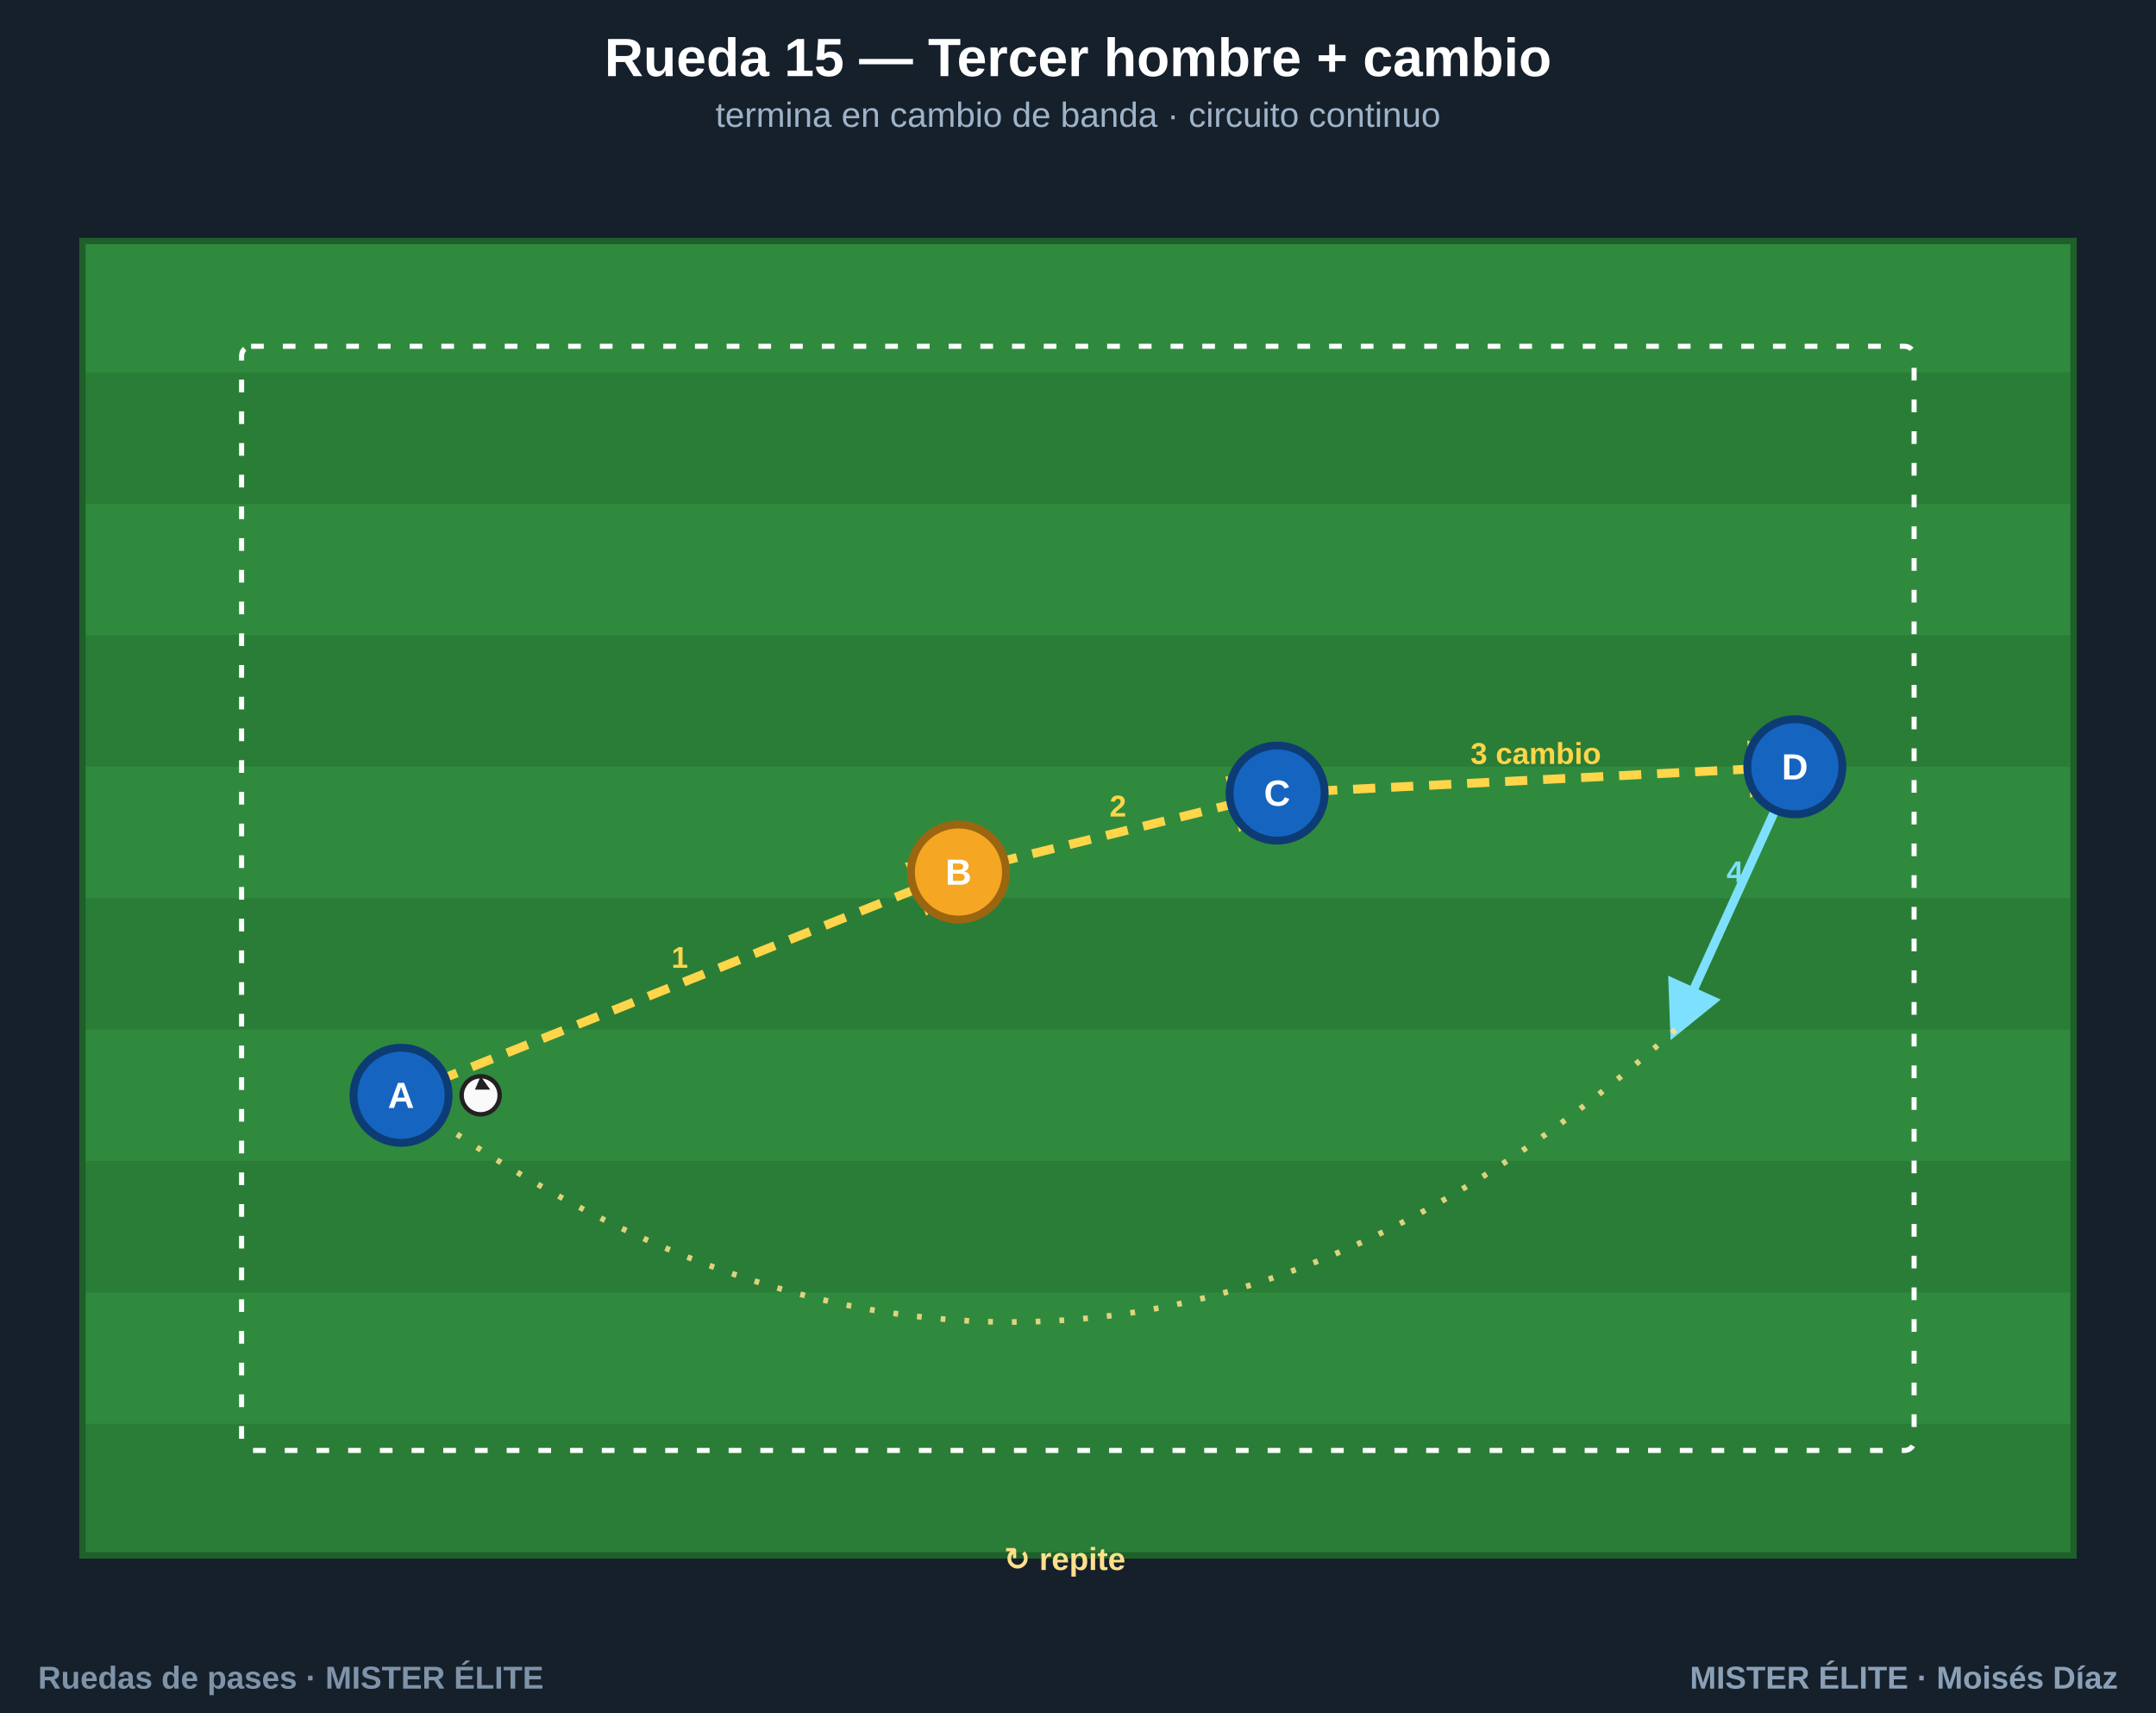
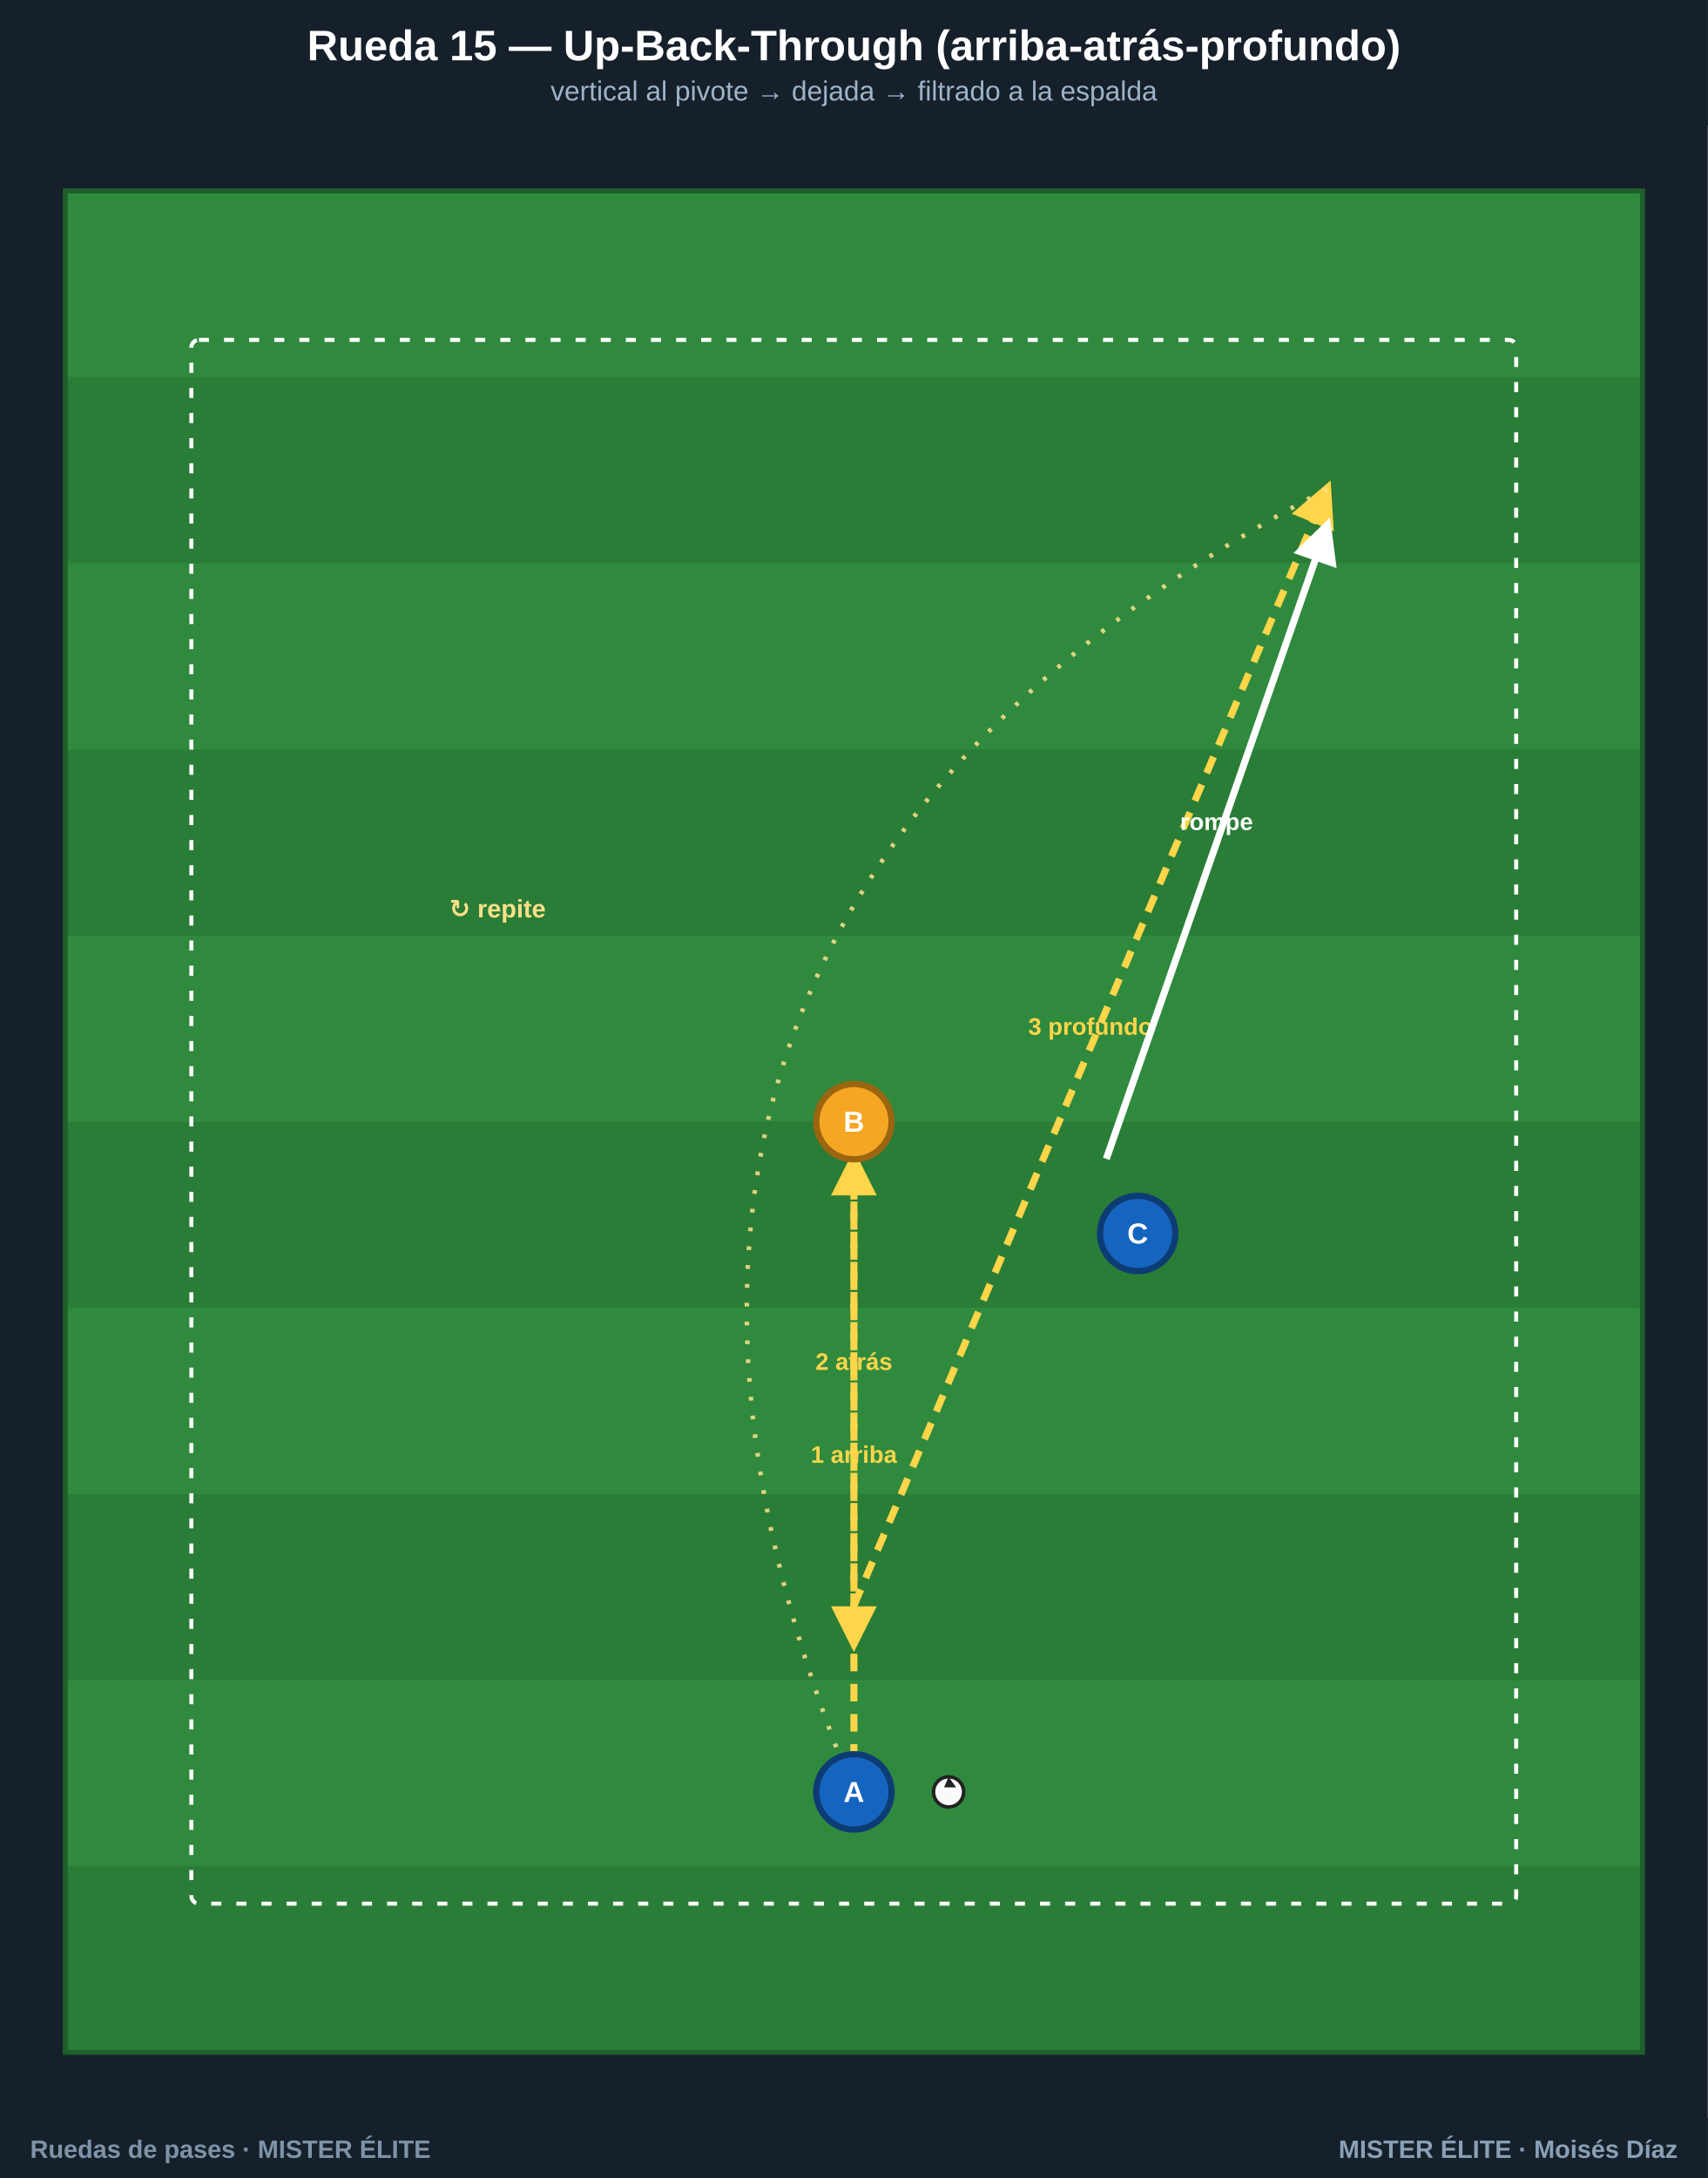
- <svg xmlns="http://www.w3.org/2000/svg" viewBox="0 0 680 540" width="680" height="540" font-family="Segoe UI,Arial,sans-serif">
+ <svg xmlns="http://www.w3.org/2000/svg" viewBox="0 0 680 867" width="680" height="867" font-family="Segoe UI,Arial,sans-serif">
  <defs>
    <marker id="ah_pass" viewBox="0 0 10 10" refX="8" refY="5" markerWidth="6.5" markerHeight="6.5" orient="auto-start-reverse">
      <path d="M0,0 L10,5 L0,10 z" fill="#ffd54a" />
    </marker>
    <marker id="ah_run" viewBox="0 0 10 10" refX="8" refY="5" markerWidth="6.5" markerHeight="6.5" orient="auto-start-reverse">
      <path d="M0,0 L10,5 L0,10 z" fill="#ffffff" />
    </marker>
    <marker id="ah_drive" viewBox="0 0 10 10" refX="8" refY="5" markerWidth="6.5" markerHeight="6.5" orient="auto-start-reverse">
      <path d="M0,0 L10,5 L0,10 z" fill="#7ee0ff" />
    </marker>
    <marker id="ah_white" viewBox="0 0 10 10" refX="8" refY="5" markerWidth="6.5" markerHeight="6.5" orient="auto-start-reverse">
      <path d="M0,0 L10,5 L0,10 z" fill="#ffffff" />
    </marker>
    <marker id="ah_cycle" viewBox="0 0 10 10" refX="8" refY="5" markerWidth="6.5" markerHeight="6.5" orient="auto-start-reverse">
      <path d="M0,0 L10,5 L0,10 z" fill="#ffe08a" />
    </marker>
  </defs>
-   <rect x="0.0" y="0.0" width="680.0" height="540.5" fill="#15202b" />
-   <rect x="26.0" y="76.0" width="628.0" height="41.9" fill="#2f8a3e" />
-   <rect x="26.0" y="117.4" width="628.0" height="41.9" fill="#2a7d36" />
-   <rect x="26.0" y="158.9" width="628.0" height="41.9" fill="#2f8a3e" />
-   <rect x="26.0" y="200.3" width="628.0" height="41.9" fill="#2a7d36" />
-   <rect x="26.0" y="241.8" width="628.0" height="41.9" fill="#2f8a3e" />
-   <rect x="26.0" y="283.2" width="628.0" height="41.9" fill="#2a7d36" />
-   <rect x="26.0" y="324.7" width="628.0" height="41.9" fill="#2f8a3e" />
-   <rect x="26.0" y="366.1" width="628.0" height="41.9" fill="#2a7d36" />
-   <rect x="26.0" y="407.6" width="628.0" height="41.9" fill="#2f8a3e" />
-   <rect x="26.0" y="449.0" width="628.0" height="41.9" fill="#2a7d36" />
-   <rect x="26.0" y="76.0" width="628.0" height="414.5" fill="none" stroke="#1f5f2a" stroke-width="2" />
+   <rect x="0.0" y="0.0" width="680.0" height="867.0" fill="#15202b" />
+   <rect x="26.0" y="76.0" width="628.0" height="74.6" fill="#2f8a3e" />
+   <rect x="26.0" y="150.1" width="628.0" height="74.6" fill="#2a7d36" />
+   <rect x="26.0" y="224.2" width="628.0" height="74.6" fill="#2f8a3e" />
+   <rect x="26.0" y="298.3" width="628.0" height="74.6" fill="#2a7d36" />
+   <rect x="26.0" y="372.4" width="628.0" height="74.6" fill="#2f8a3e" />
+   <rect x="26.0" y="446.5" width="628.0" height="74.6" fill="#2a7d36" />
+   <rect x="26.0" y="520.6" width="628.0" height="74.6" fill="#2f8a3e" />
+   <rect x="26.0" y="594.7" width="628.0" height="74.6" fill="#2a7d36" />
+   <rect x="26.0" y="668.8" width="628.0" height="74.6" fill="#2f8a3e" />
+   <rect x="26.0" y="742.9" width="628.0" height="74.6" fill="#2a7d36" />
+   <rect x="26.0" y="76.0" width="628.0" height="741.0" fill="none" stroke="#1f5f2a" stroke-width="2" />
  <rect x="0.0" y="0.0" width="680.0" height="50.0" fill="#15202b" />
-   <text x="340.0" y="24.0" font-family="Segoe UI,Arial,sans-serif" font-size="17" font-weight="800" fill="#ffffff" text-anchor="middle">Rueda 15 — Tercer hombre + cambio</text>
-   <text x="340.0" y="40.0" font-family="Segoe UI,Arial,sans-serif" font-size="11" font-weight="500" fill="#9fb3c8" text-anchor="middle">termina en cambio de banda · circuito continuo</text>
-   <rect x="0.0" y="516.5" width="680.0" height="24.0" fill="#15202b" />
-   <text x="668.0" y="532.5" font-family="Segoe UI,Arial,sans-serif" font-size="10" font-weight="700" fill="#8aa0b6" text-anchor="end">MISTER ÉLITE · Moisés Díaz</text>
-   <text x="12.0" y="532.5" font-family="Segoe UI,Arial,sans-serif" font-size="10" font-weight="600" fill="#7f93a8" text-anchor="start">Ruedas de pases · MISTER ÉLITE</text>
-   <rect x="76.2" y="109.2" width="527.5" height="348.2" rx="3" fill="none" stroke="#ffffff" stroke-width="1.6" stroke-dasharray="4 6" />
-   <line x1="126.5" y1="345.4" x2="302.3" y2="275.0" stroke="#ffd54a" stroke-width="2.8" stroke-dasharray="7 5" marker-end="url(#ah_pass)" />
-   <text x="214.4" y="305.2" font-family="Segoe UI,Arial,sans-serif" font-size="9.5" font-weight="700" fill="#ffd54a" text-anchor="middle">1</text>
-   <line x1="302.3" y1="275.0" x2="402.8" y2="250.1" stroke="#ffd54a" stroke-width="2.8" stroke-dasharray="7 5" marker-end="url(#ah_pass)" />
-   <text x="352.6" y="257.5" font-family="Segoe UI,Arial,sans-serif" font-size="9.5" font-weight="700" fill="#ffd54a" text-anchor="middle">2</text>
-   <line x1="402.8" y1="250.1" x2="566.1" y2="241.8" stroke="#ffd54a" stroke-width="2.8" stroke-dasharray="7 5" marker-end="url(#ah_pass)" />
-   <text x="484.4" y="240.9" font-family="Segoe UI,Arial,sans-serif" font-size="9.5" font-weight="700" fill="#ffd54a" text-anchor="middle">3 cambio</text>
-   <line x1="566.1" y1="241.8" x2="528.4" y2="324.7" stroke="#7ee0ff" stroke-width="2.8" marker-end="url(#ah_drive)" />
-   <text x="547.2" y="278.2" font-family="Segoe UI,Arial,sans-serif" font-size="9.5" font-weight="700" fill="#7ee0ff" text-anchor="middle">4</text>
-   <path d="M528.4,324.7 Q335.8,498.1 126.5,345.4" fill="none" stroke="#ffe08a" stroke-width="1.8" stroke-dasharray="1.5 6" opacity="0.85" marker-end="url(#ah_cycle)" />
-   <text x="335.8" y="495.1" font-family="Segoe UI,Arial,sans-serif" font-size="10" font-weight="800" fill="#ffe08a" text-anchor="middle">↻ repite</text>
+   <text x="340.0" y="24.0" font-family="Segoe UI,Arial,sans-serif" font-size="17" font-weight="800" fill="#ffffff" text-anchor="middle">Rueda 15 — Up-Back-Through (arriba-atrás-profundo)</text>
+   <text x="340.0" y="40.0" font-family="Segoe UI,Arial,sans-serif" font-size="11" font-weight="500" fill="#9fb3c8" text-anchor="middle">vertical al pivote → dejada → filtrado a la espalda</text>
+   <rect x="0.0" y="843.0" width="680.0" height="24.0" fill="#15202b" />
+   <text x="668.0" y="859.0" font-family="Segoe UI,Arial,sans-serif" font-size="10" font-weight="700" fill="#8aa0b6" text-anchor="end">MISTER ÉLITE · Moisés Díaz</text>
+   <text x="12.0" y="859.0" font-family="Segoe UI,Arial,sans-serif" font-size="10" font-weight="600" fill="#7f93a8" text-anchor="start">Ruedas de pases · MISTER ÉLITE</text>
+   <rect x="76.2" y="135.3" width="527.5" height="622.5" rx="3" fill="none" stroke="#ffffff" stroke-width="1.6" stroke-dasharray="4 6" />
+   <line x1="340.0" y1="713.3" x2="340.0" y2="461.3" stroke="#ffd54a" stroke-width="2.8" stroke-dasharray="7 5" marker-end="url(#ah_pass)" />
+   <text x="340.0" y="582.3" font-family="Segoe UI,Arial,sans-serif" font-size="9.5" font-weight="700" fill="#ffd54a" text-anchor="middle">1 arriba</text>
+   <line x1="340.0" y1="446.5" x2="340.0" y2="654.0" stroke="#ffd54a" stroke-width="2.8" stroke-dasharray="7 5" marker-end="url(#ah_pass)" />
+   <text x="340.0" y="545.3" font-family="Segoe UI,Arial,sans-serif" font-size="9.5" font-weight="700" fill="#ffd54a" text-anchor="middle">2 atrás</text>
+   <line x1="340.0" y1="639.2" x2="528.4" y2="194.6" stroke="#ffd54a" stroke-width="2.8" stroke-dasharray="7 5" marker-end="url(#ah_pass)" />
+   <text x="434.2" y="411.9" font-family="Segoe UI,Arial,sans-serif" font-size="9.5" font-weight="700" fill="#ffd54a" text-anchor="middle">3 profundo</text>
+   <line x1="440.5" y1="461.3" x2="528.4" y2="209.4" stroke="#ffffff" stroke-width="2.8" marker-end="url(#ah_run)" />
+   <text x="484.4" y="330.4" font-family="Segoe UI,Arial,sans-serif" font-size="9.5" font-weight="700" fill="#ffffff" text-anchor="middle">rompe</text>
+   <path d="M528.4,194.6 Q198.1,368.2 340.0,713.3" fill="none" stroke="#ffe08a" stroke-width="1.8" stroke-dasharray="1.5 6" opacity="0.85" marker-end="url(#ah_cycle)" />
+   <text x="198.1" y="365.2" font-family="Segoe UI,Arial,sans-serif" font-size="10" font-weight="800" fill="#ffe08a" text-anchor="middle">↻ repite</text>
  <g>
-     <circle cx="126.5" cy="345.4" r="15" fill="#1565c0" stroke="#0d3c75" stroke-width="2.5" />
-     <text x="126.5" y="349.4" font-family="Segoe UI,Arial" font-size="11.5" font-weight="800" fill="#fff" text-anchor="middle">A</text>
+     <circle cx="340.0" cy="713.3" r="15" fill="#1565c0" stroke="#0d3c75" stroke-width="2.5" />
+     <text x="340.0" y="717.3" font-family="Segoe UI,Arial" font-size="11.5" font-weight="800" fill="#fff" text-anchor="middle">A</text>
  </g>
  <g>
-     <circle cx="302.3" cy="275.0" r="15" fill="#f5a623" stroke="#9c6510" stroke-width="2.5" />
-     <text x="302.3" y="279.0" font-family="Segoe UI,Arial" font-size="11.5" font-weight="800" fill="#fff" text-anchor="middle">B</text>
+     <circle cx="340.0" cy="446.5" r="15" fill="#f5a623" stroke="#9c6510" stroke-width="2.5" />
+     <text x="340.0" y="450.5" font-family="Segoe UI,Arial" font-size="11.5" font-weight="800" fill="#fff" text-anchor="middle">B</text>
  </g>
  <g>
-     <circle cx="402.8" cy="250.1" r="15" fill="#1565c0" stroke="#0d3c75" stroke-width="2.5" />
-     <text x="402.8" y="254.1" font-family="Segoe UI,Arial" font-size="11.5" font-weight="800" fill="#fff" text-anchor="middle">C</text>
+     <circle cx="453.0" cy="491.0" r="15" fill="#1565c0" stroke="#0d3c75" stroke-width="2.5" />
+     <text x="453.0" y="495.0" font-family="Segoe UI,Arial" font-size="11.5" font-weight="800" fill="#fff" text-anchor="middle">C</text>
  </g>
-   <g>
-     <circle cx="566.1" cy="241.8" r="15" fill="#1565c0" stroke="#0d3c75" stroke-width="2.5" />
-     <text x="566.1" y="245.8" font-family="Segoe UI,Arial" font-size="11.5" font-weight="800" fill="#fff" text-anchor="middle">D</text>
-   </g>
-   <circle cx="151.6" cy="345.4" r="6.0" fill="#fafafa" stroke="#222" stroke-width="1.4" />
-   <path d="M151.6,339.4 l3.0,4.2 l-4.8,0 z" fill="#222" />
+   <circle cx="377.7" cy="713.3" r="6.0" fill="#fafafa" stroke="#222" stroke-width="1.4" />
+   <path d="M377.7,707.3 l3.0,4.2 l-4.8,0 z" fill="#222" />
</svg>
